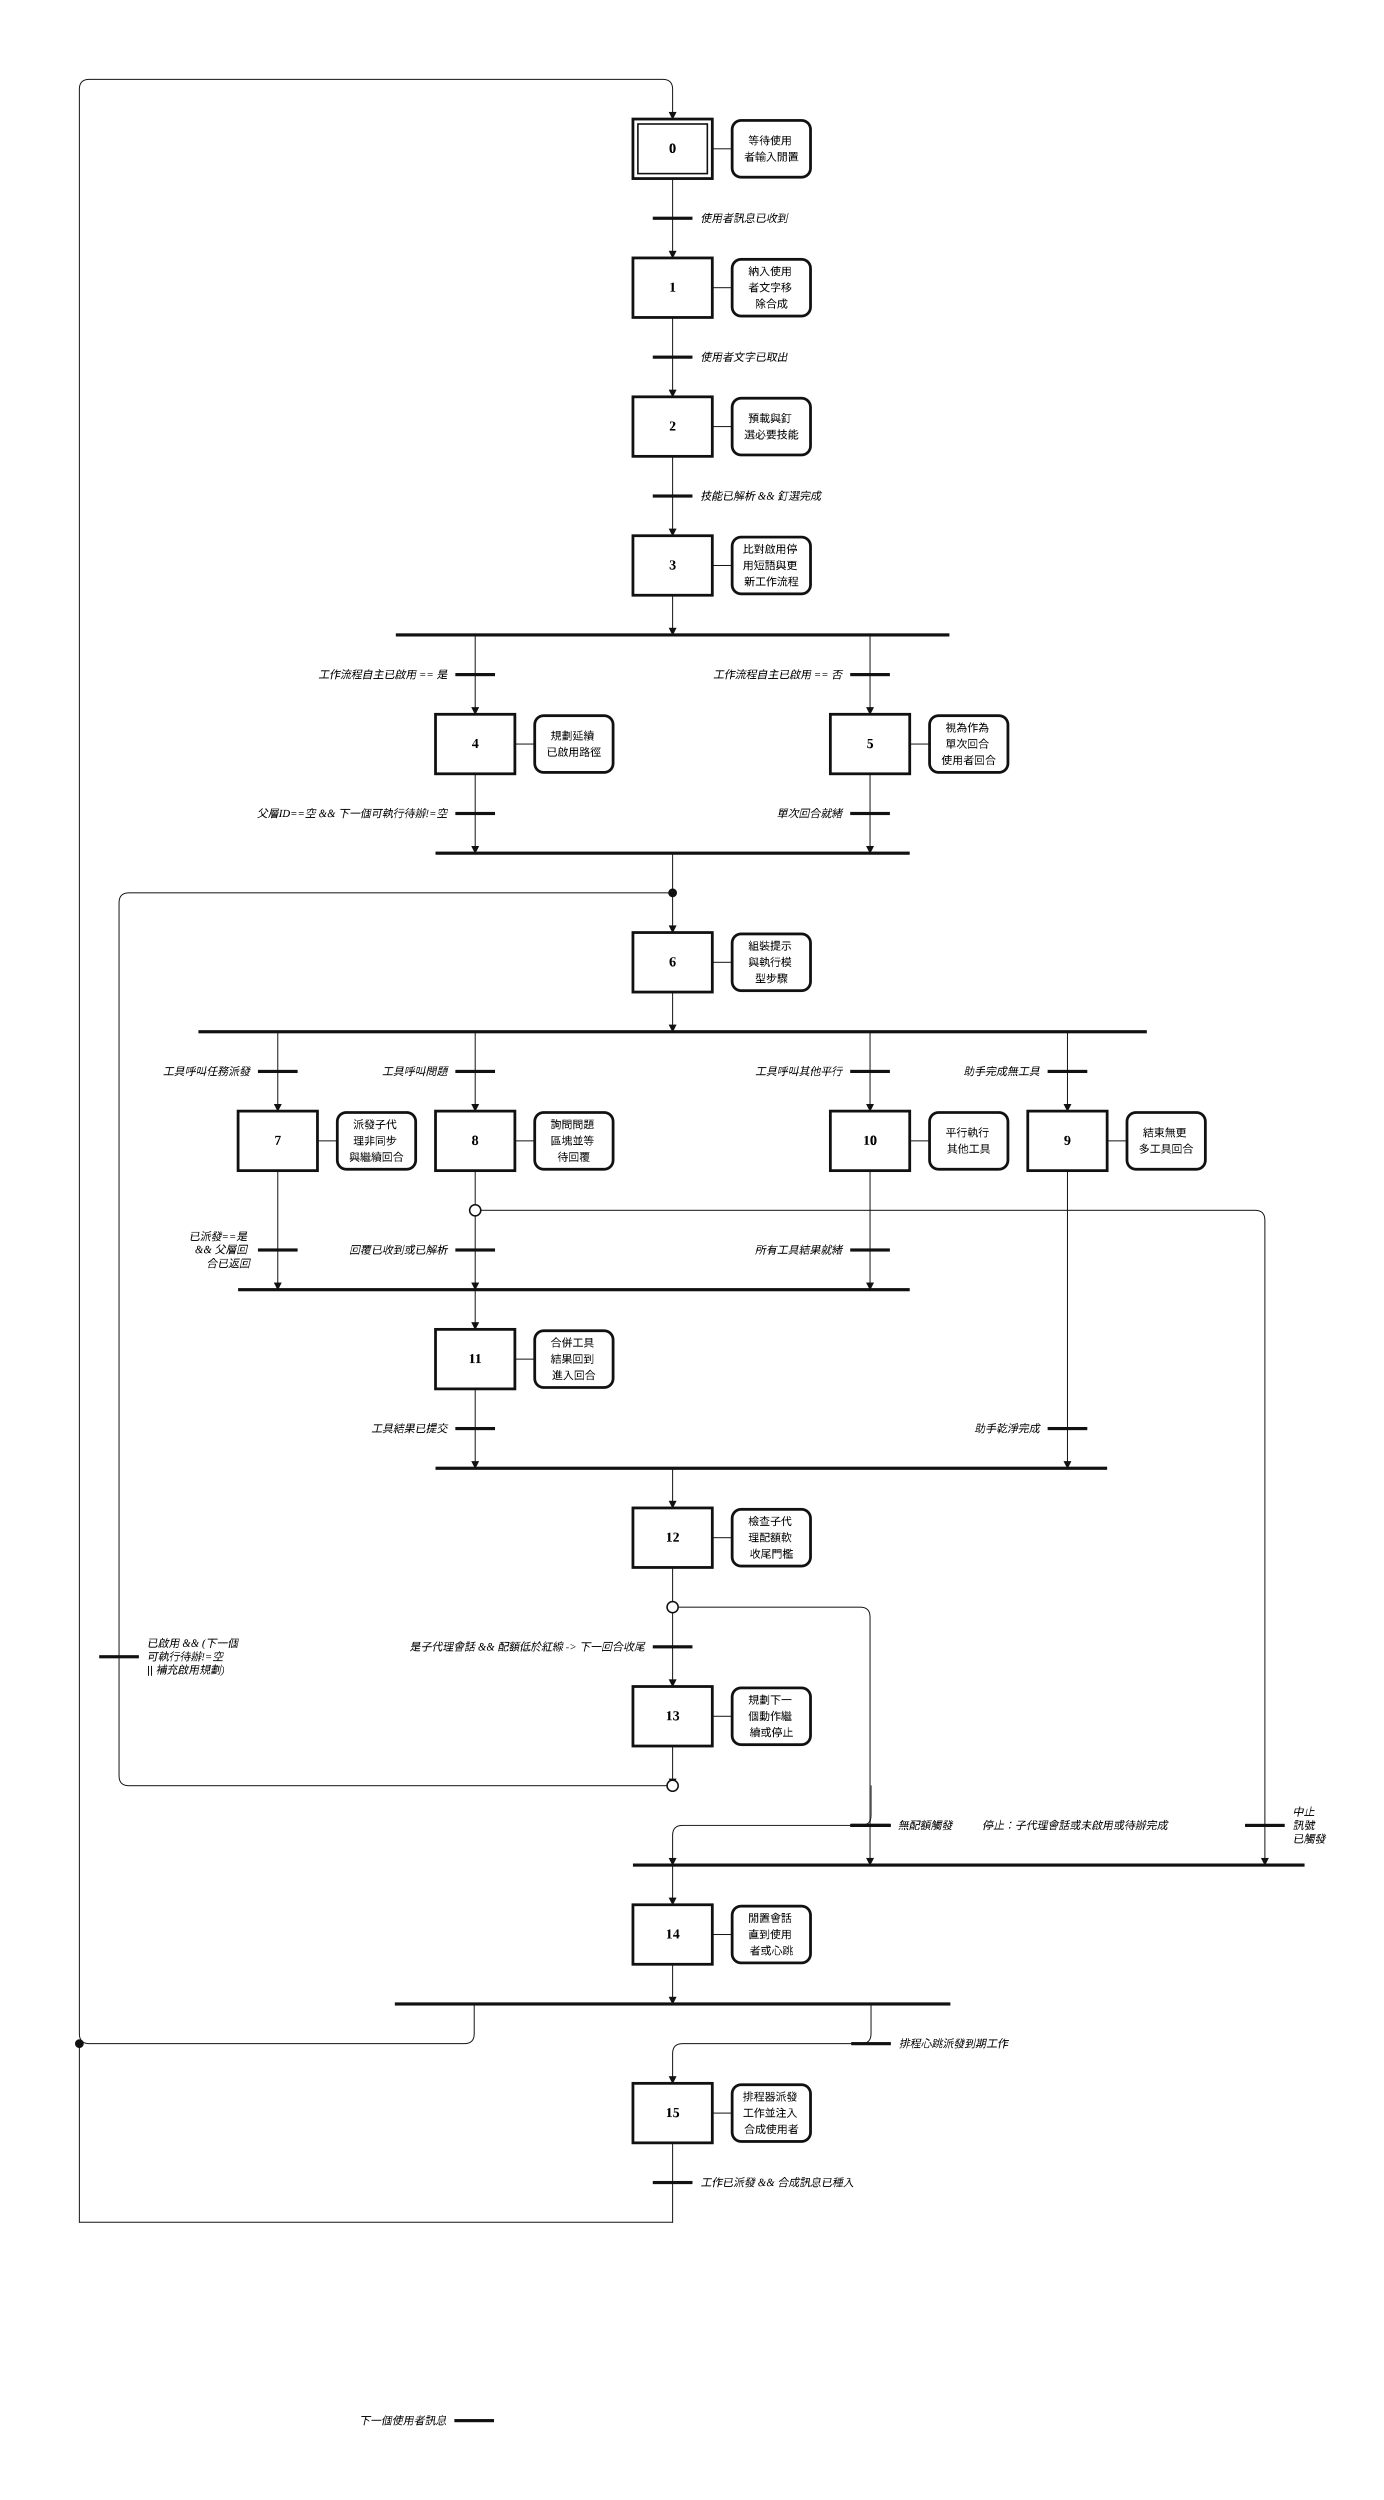
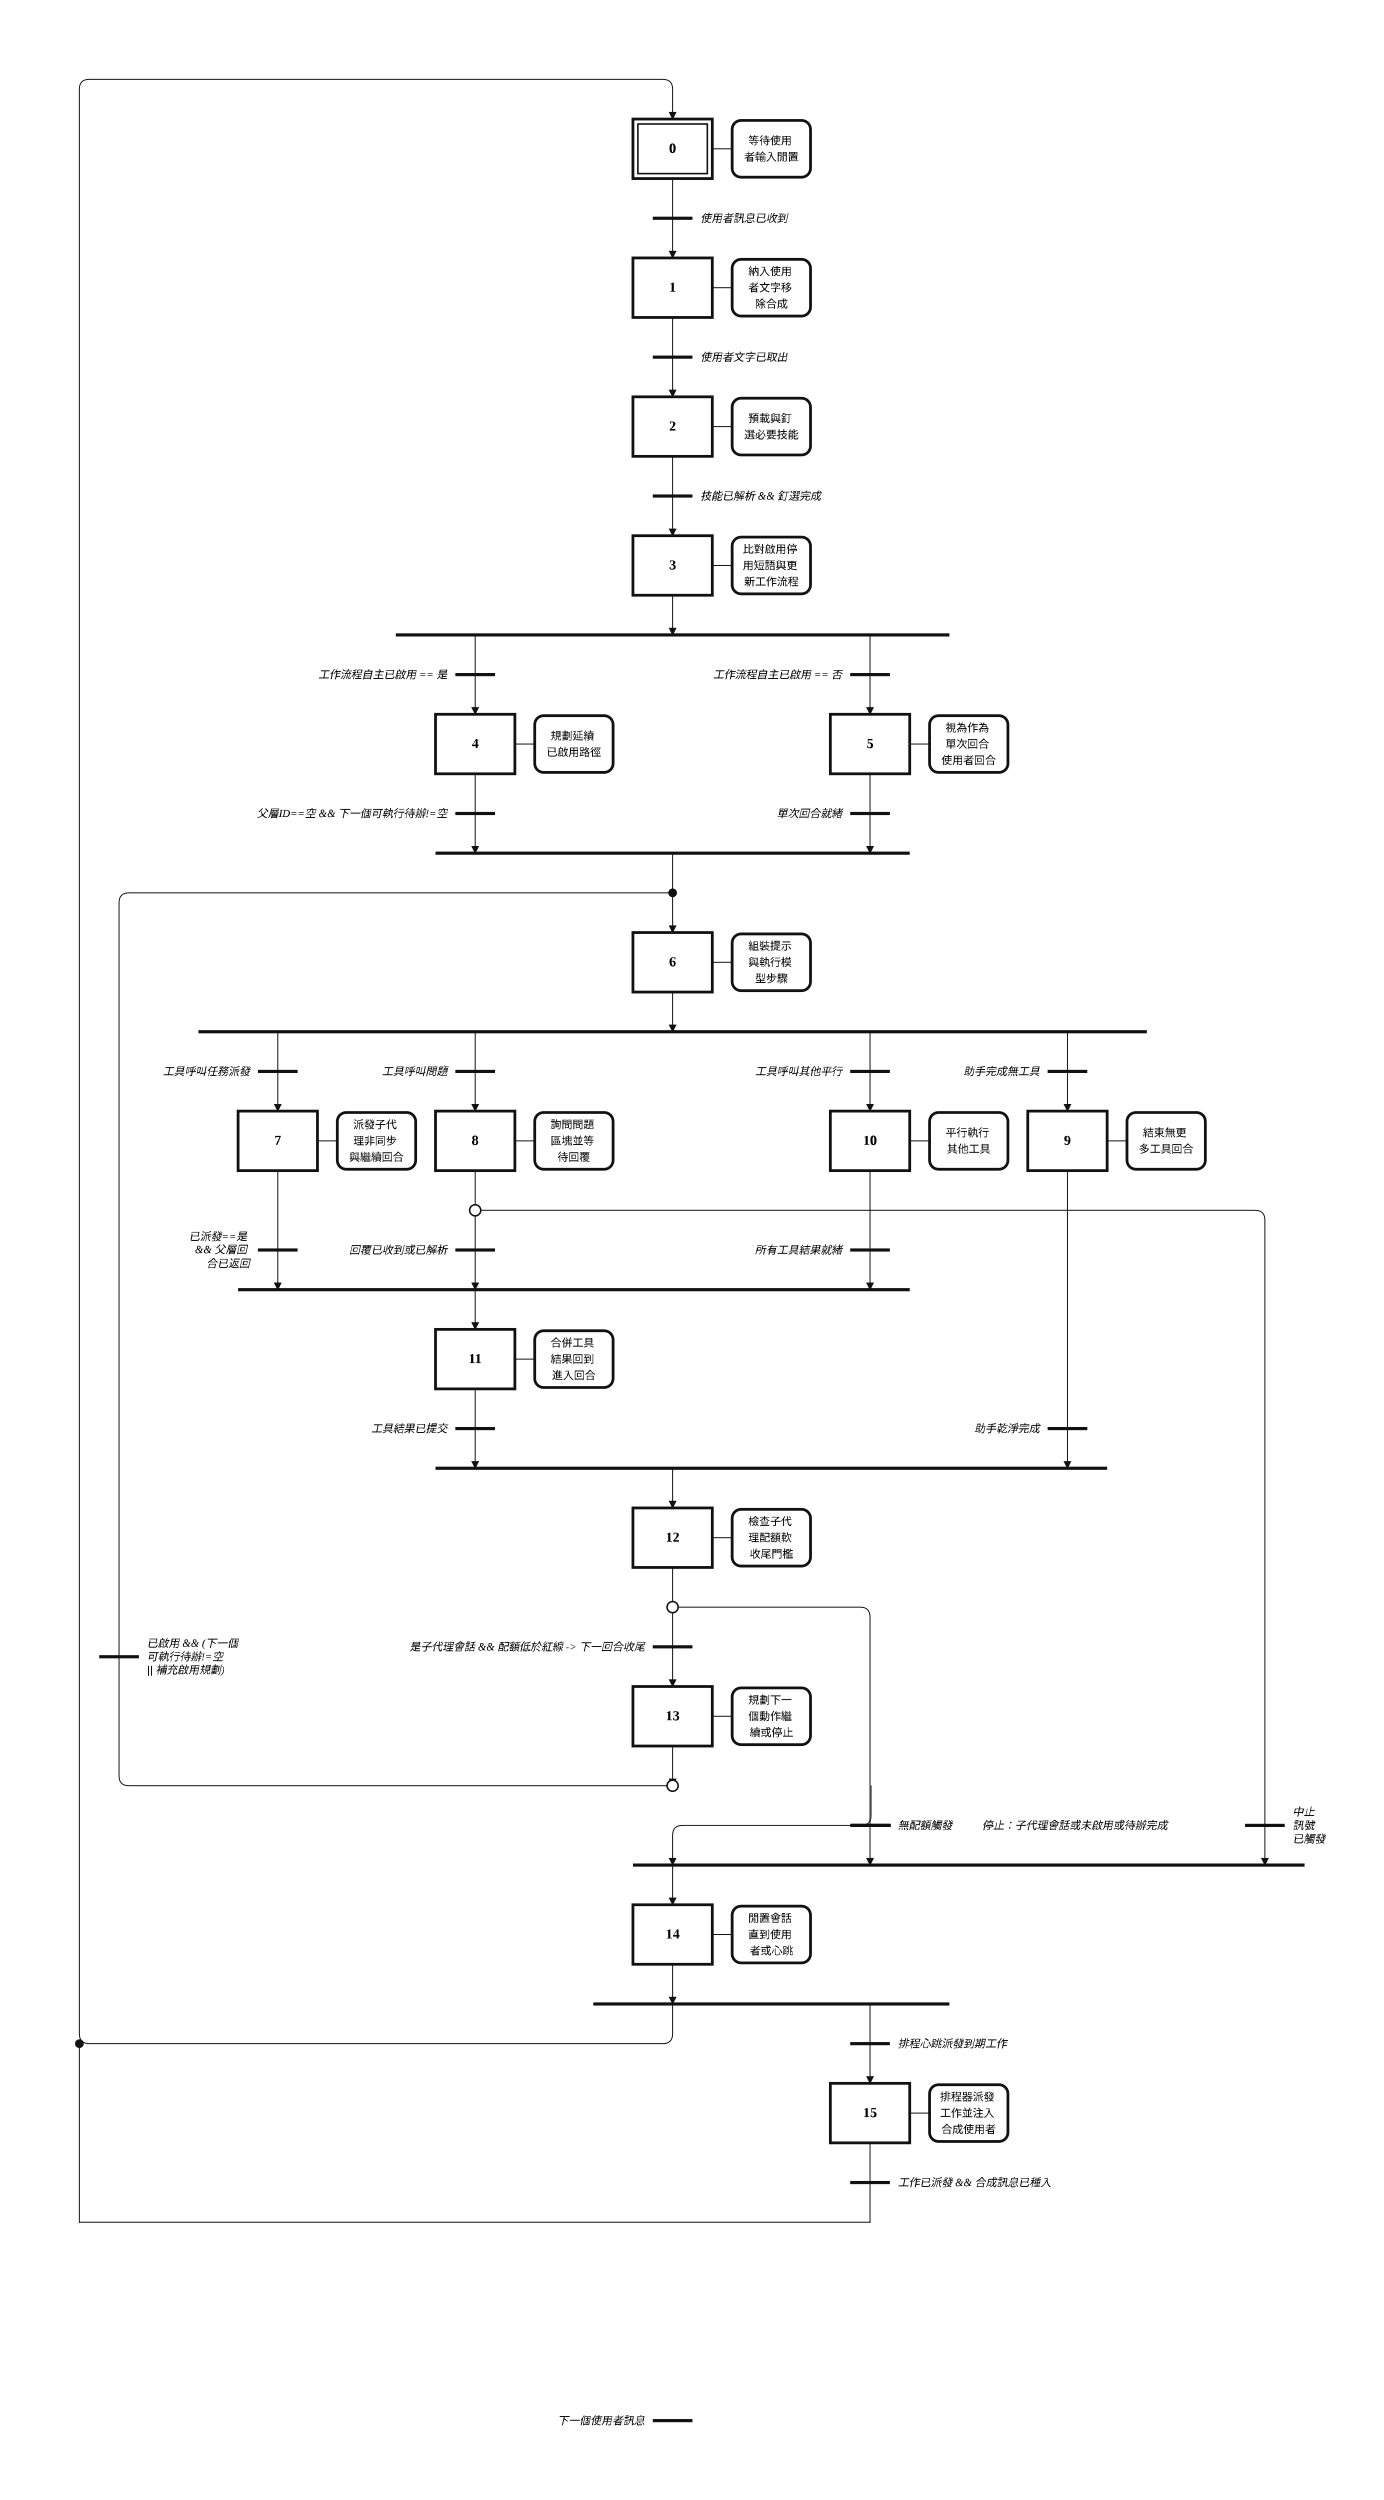
<svg xmlns="http://www.w3.org/2000/svg" width="1395" height="2520" viewBox="-14.00 -2.00 69.75 126.00" role="img">
  <style>
.step{fill:#fff;stroke:#111;stroke-width:.14}.step-inner{fill:none;stroke:#111;stroke-width:.08}
.action{fill:#fff;stroke:#111;stroke-width:.14}.gate{stroke:#111;stroke-width:.16}
.edge{fill:none;stroke:#111;stroke-width:.05;stroke-linecap:round;stroke-linejoin:round}.edge-arrow{marker-end:url(#arrow)}
.flyover-mask{stroke:#fff;stroke-width:.12;stroke-linecap:round}
.flyover{fill:none;stroke:#111;stroke-width:.05;stroke-linecap:round}
.junction{fill:#111;stroke:#111;stroke-width:0}.branch-junction{fill:#fff;stroke:#111;stroke-width:.08}
.assoc{stroke:#111;stroke-width:.05}.label{font:bold .7px 'Times New Roman', 'BiauKai', 'DFKai-SB', serif;text-anchor:middle;dominant-baseline:middle}
.action-label{font:.55px 'Times New Roman', 'BiauKai', 'DFKai-SB', serif;text-anchor:middle;dominant-baseline:middle}.gate-label{font:italic .55px 'Times New Roman', 'BiauKai', 'DFKai-SB', serif;text-anchor:start;dominant-baseline:middle}.gate-label-left{font:italic .55px 'Times New Roman', 'BiauKai', 'DFKai-SB', serif;text-anchor:end;dominant-baseline:middle}
</style>
  <defs>
    <marker id="arrow" markerWidth="0.4" markerHeight="0.4" refX="0.36" refY="0.2" orient="auto" markerUnits="userSpaceOnUse">
      <path d="M 0 0 L 0.4 0.2 L 0 0.4 z" fill="#111" />
    </marker>
  </defs>
  <rect x="-14.00" y="-2.00" width="69.75" height="126.00" fill="white" />
  <path class="edge edge-arrow" d="M 29.90 88.00 L 29.90 89.50 Q 29.90 90.00 29.40 90.00 L 20.40 90.00 Q 19.90 90.00 19.90 90.50 L 19.90 92.00" />
  <path class="edge" d="M 19.90 7.00 L 19.90 9.00" />
  <path class="edge edge-arrow" d="M 19.90 9.00 L 19.90 11.00" />
  <path class="edge" d="M 19.90 14.00 L 19.90 16.00" />
  <path class="edge edge-arrow" d="M 19.90 16.00 L 19.90 18.00" />
  <path class="edge" d="M 19.90 21.00 L 19.90 23.00" />
  <path class="edge edge-arrow" d="M 19.90 23.00 L 19.90 25.00" />
  <path class="edge edge-arrow" d="M 19.90 28.00 L 19.90 30.00" />
  <path class="edge edge-arrow" d="M 9.95 30.00 L 9.95 34.00" />
  <path class="edge edge-arrow" d="M 29.85 30.00 L 29.85 34.00" />
  <path class="edge edge-arrow" d="M 9.95 37.00 L 9.95 41.00" />
  <path class="edge edge-arrow" d="M 19.90 41.00 L 19.90 45.00" />
  <path class="edge edge-arrow" d="M 29.85 37.00 L 29.85 41.00" />
  <path class="edge edge-arrow" d="M 19.90 48.00 L 19.90 50.00" />
  <path class="edge edge-arrow" d="M 0.00 50.00 L 0.00 54.00" />
  <path class="edge edge-arrow" d="M 9.95 50.00 L 9.95 54.00" />
  <path class="edge edge-arrow" d="M 39.80 50.00 L 39.80 54.00" />
  <path class="edge edge-arrow" d="M 29.85 50.00 L 29.85 54.00" />
  <path class="edge edge-arrow" d="M 0.00 57.00 L 0.00 63.00" />
  <path class="edge edge-arrow" d="M 9.95 63.00 L 9.95 65.00" />
  <path class="edge" d="M 9.95 57.00 L 9.95 59.00" />
  <path class="edge edge-arrow" d="M 9.95 59.00 L 9.95 63.00" />
  <path class="edge edge-arrow" d="M 9.95 59.00 L 49.25 59.00 Q 49.75 59.00 49.75 59.50 L 49.75 92.00" />
  <path class="edge edge-arrow" d="M 19.90 92.00 L 19.90 94.00" />
  <path class="edge edge-arrow" d="M 39.80 57.00 L 39.80 72.00" />
  <path class="edge edge-arrow" d="M 19.90 72.00 L 19.90 74.00" />
  <path class="edge edge-arrow" d="M 29.85 57.00 L 29.85 63.00" />
  <path class="edge edge-arrow" d="M 9.95 68.00 L 9.95 72.00" />
  <path class="edge" d="M 19.90 77.00 L 19.90 79.00" />
  <path class="edge" d="M 19.90 79.00 L 19.90 81.00" />
  <path class="edge edge-arrow" d="M 19.90 81.00 L 19.90 83.00" />
  <path class="edge edge-arrow" d="M 19.90 79.00 L 29.35 79.00 Q 29.85 79.00 29.85 79.50 L 29.85 92.00" />
  <path class="edge edge-arrow" d="M 19.90 86.00 L 19.90 88.00" />
  <path class="edge" d="M 19.90 88.00 L -7.50 88.00 Q -8.00 88.00 -8.00 87.50 L -8.00 43.50 Q -8.00 43.00 -7.50 43.00 L 19.90 43.00" />
  <path class="edge edge-arrow" d="M 19.90 97.00 L 19.90 99.00" />
-   <path class="edge edge-arrow" d="M 9.90 99.00 L 9.90 100.50 Q 9.90 101.00 9.40 101.00 L -9.50 101.00 Q -10.00 101.00 -10.00 100.50 L -10.00 2.50 Q -10.00 2.00 -9.50 2.00 L 19.40 2.00 Q 19.90 2.00 19.90 2.50 L 19.90 4.00" />
-   <path class="edge edge-arrow" d="M 29.90 99.00 L 29.90 100.50 Q 29.90 101.00 29.40 101.00 L 20.40 101.00 Q 19.90 101.00 19.90 101.50 L 19.90 103.00" />
-   <path class="edge" d="M 19.90 106.00 L 19.90 108.00" />
-   <path class="edge" d="M 19.90 108.00 L 19.90 110.00" />
-   <path class="edge" d="M 19.90 110.00 L -10.00 110.00" />
+   <path class="edge edge-arrow" d="M 19.90 99.00 L 19.90 100.50 Q 19.90 101.00 19.40 101.00 L -9.50 101.00 Q -10.00 101.00 -10.00 100.50 L -10.00 2.50 Q -10.00 2.00 -9.50 2.00 L 19.40 2.00 Q 19.90 2.00 19.90 2.50 L 19.90 4.00" />
+   <path class="edge edge-arrow" d="M 29.85 99.00 L 29.85 103.00" />
+   <path class="edge" d="M 29.85 106.00 L 29.85 108.00" />
+   <path class="edge" d="M 29.85 108.00 L 29.85 110.00" />
+   <path class="edge" d="M 29.85 110.00 L -10.00 110.00" />
  <path class="edge" d="M -10.00 110.00 L -10.00 101.00" />
  <rect class="step" x="17.90" y="4.00" width="4.00" height="3.00" />
  <rect class="step-inner" x="18.15" y="4.25" width="3.50" height="2.50" />
  <text class="label" x="19.90" y="5.50">0</text>
  <rect class="step" x="17.90" y="11.00" width="4.00" height="3.00" />
  <text class="label" x="19.90" y="12.50">1</text>
  <rect class="step" x="17.90" y="18.00" width="4.00" height="3.00" />
  <text class="label" x="19.90" y="19.50">2</text>
  <rect class="step" x="17.90" y="25.00" width="4.00" height="3.00" />
  <text class="label" x="19.90" y="26.50">3</text>
  <rect class="step" x="7.95" y="34.00" width="4.00" height="3.00" />
  <text class="label" x="9.95" y="35.50">4</text>
  <rect class="step" x="27.85" y="34.00" width="4.00" height="3.00" />
  <text class="label" x="29.85" y="35.50">5</text>
  <rect class="step" x="17.90" y="45.00" width="4.00" height="3.00" />
  <text class="label" x="19.90" y="46.50">6</text>
  <rect class="step" x="-2.00" y="54.00" width="4.00" height="3.00" />
  <text class="label" x="0.00" y="55.50">7</text>
  <rect class="step" x="7.95" y="54.00" width="4.00" height="3.00" />
  <text class="label" x="9.95" y="55.50">8</text>
  <rect class="step" x="37.80" y="54.00" width="4.00" height="3.00" />
  <text class="label" x="39.80" y="55.50">9</text>
  <rect class="step" x="27.85" y="54.00" width="4.00" height="3.00" />
  <text class="label" x="29.85" y="55.50">10</text>
  <rect class="step" x="7.95" y="65.00" width="4.00" height="3.00" />
  <text class="label" x="9.95" y="66.50">11</text>
  <rect class="step" x="17.90" y="74.00" width="4.00" height="3.00" />
  <text class="label" x="19.90" y="75.50">12</text>
  <rect class="step" x="17.90" y="83.00" width="4.00" height="3.00" />
  <text class="label" x="19.90" y="84.50">13</text>
  <rect class="step" x="17.90" y="94.00" width="4.00" height="3.00" />
  <text class="label" x="19.90" y="95.50">14</text>
-   <rect class="step" x="17.90" y="103.00" width="4.00" height="3.00" />
-   <text class="label" x="19.90" y="104.50">15</text>
+   <rect class="step" x="27.85" y="103.00" width="4.00" height="3.00" />
+   <text class="label" x="29.85" y="104.50">15</text>
  <line class="assoc" x1="21.90" y1="5.50" x2="22.90" y2="5.50" />
  <rect class="action" x="22.90" y="4.07" width="3.95" height="2.86" rx="0.45" ry="0.45" />
  <text class="action-label" x="24.88" y="5.09">
    <tspan x="24.88" dy="0">等待使用</tspan>
    <tspan x="24.88" dy="0.82">者輸入閒置</tspan>
  </text>
  <line class="assoc" x1="21.90" y1="12.50" x2="22.90" y2="12.50" />
  <rect class="action" x="22.90" y="11.07" width="3.95" height="2.86" rx="0.45" ry="0.45" />
  <text class="action-label" x="24.88" y="11.68">
    <tspan x="24.88" dy="0">納入使用</tspan>
    <tspan x="24.88" dy="0.82">者文字移</tspan>
    <tspan x="24.88" dy="0.82">除合成</tspan>
  </text>
  <line class="assoc" x1="21.90" y1="19.50" x2="22.90" y2="19.50" />
  <rect class="action" x="22.90" y="18.07" width="3.95" height="2.86" rx="0.45" ry="0.45" />
  <text class="action-label" x="24.88" y="19.09">
    <tspan x="24.88" dy="0">預載與釘</tspan>
    <tspan x="24.88" dy="0.82">選必要技能</tspan>
  </text>
  <line class="assoc" x1="21.90" y1="26.50" x2="22.90" y2="26.50" />
  <rect class="action" x="22.90" y="25.07" width="3.95" height="2.86" rx="0.45" ry="0.45" />
  <text class="action-label" x="24.88" y="25.68">
    <tspan x="24.88" dy="0">比對啟用停</tspan>
    <tspan x="24.88" dy="0.82">用短語與更</tspan>
    <tspan x="24.88" dy="0.82">新工作流程</tspan>
  </text>
  <line class="assoc" x1="11.95" y1="35.50" x2="12.95" y2="35.50" />
  <rect class="action" x="12.95" y="34.07" width="3.95" height="2.86" rx="0.45" ry="0.45" />
  <text class="action-label" x="14.92" y="35.09">
    <tspan x="14.92" dy="0">規劃延續</tspan>
    <tspan x="14.92" dy="0.82">已啟用路徑</tspan>
  </text>
  <line class="assoc" x1="31.85" y1="35.50" x2="32.85" y2="35.50" />
  <rect class="action" x="32.85" y="34.07" width="3.95" height="2.86" rx="0.45" ry="0.45" />
  <text class="action-label" x="34.82" y="34.68">
    <tspan x="34.82" dy="0">視為作為</tspan>
    <tspan x="34.82" dy="0.82">單次回合</tspan>
    <tspan x="34.82" dy="0.82">使用者回合</tspan>
  </text>
  <line class="assoc" x1="21.90" y1="46.50" x2="22.90" y2="46.50" />
  <rect class="action" x="22.90" y="45.07" width="3.95" height="2.86" rx="0.45" ry="0.45" />
  <text class="action-label" x="24.88" y="45.68">
    <tspan x="24.88" dy="0">組裝提示</tspan>
    <tspan x="24.88" dy="0.82">與執行模</tspan>
    <tspan x="24.88" dy="0.82">型步驟</tspan>
  </text>
  <line class="assoc" x1="2.00" y1="55.50" x2="3.00" y2="55.50" />
  <rect class="action" x="3.00" y="54.07" width="3.95" height="2.86" rx="0.45" ry="0.45" />
  <text class="action-label" x="4.97" y="54.68">
    <tspan x="4.97" dy="0">派發子代</tspan>
    <tspan x="4.97" dy="0.82">理非同步</tspan>
    <tspan x="4.97" dy="0.82">與繼續回合</tspan>
  </text>
  <line class="assoc" x1="11.95" y1="55.50" x2="12.95" y2="55.50" />
  <rect class="action" x="12.95" y="54.07" width="3.95" height="2.86" rx="0.45" ry="0.45" />
  <text class="action-label" x="14.92" y="54.68">
    <tspan x="14.92" dy="0">詢問問題</tspan>
    <tspan x="14.92" dy="0.82">區塊並等</tspan>
    <tspan x="14.92" dy="0.82">待回覆</tspan>
  </text>
  <line class="assoc" x1="41.80" y1="55.50" x2="42.80" y2="55.50" />
  <rect class="action" x="42.80" y="54.07" width="3.95" height="2.86" rx="0.45" ry="0.45" />
  <text class="action-label" x="44.77" y="55.09">
    <tspan x="44.77" dy="0">結束無更</tspan>
    <tspan x="44.77" dy="0.82">多工具回合</tspan>
  </text>
  <line class="assoc" x1="31.85" y1="55.50" x2="32.85" y2="55.50" />
  <rect class="action" x="32.85" y="54.07" width="3.95" height="2.86" rx="0.45" ry="0.45" />
  <text class="action-label" x="34.82" y="55.09">
    <tspan x="34.82" dy="0">平行執行</tspan>
    <tspan x="34.82" dy="0.82">其他工具</tspan>
  </text>
  <line class="assoc" x1="11.95" y1="66.50" x2="12.95" y2="66.50" />
  <rect class="action" x="12.95" y="65.07" width="3.95" height="2.86" rx="0.45" ry="0.45" />
  <text class="action-label" x="14.92" y="65.68">
    <tspan x="14.92" dy="0">合併工具</tspan>
    <tspan x="14.92" dy="0.82">結果回到</tspan>
    <tspan x="14.92" dy="0.82">進入回合</tspan>
  </text>
  <line class="assoc" x1="21.90" y1="75.50" x2="22.90" y2="75.50" />
  <rect class="action" x="22.90" y="74.07" width="3.95" height="2.86" rx="0.45" ry="0.45" />
  <text class="action-label" x="24.88" y="74.68">
    <tspan x="24.88" dy="0">檢查子代</tspan>
    <tspan x="24.88" dy="0.82">理配額軟</tspan>
    <tspan x="24.88" dy="0.82">收尾門檻</tspan>
  </text>
  <line class="assoc" x1="21.90" y1="84.50" x2="22.90" y2="84.50" />
  <rect class="action" x="22.90" y="83.07" width="3.95" height="2.86" rx="0.45" ry="0.45" />
  <text class="action-label" x="24.88" y="83.68">
    <tspan x="24.88" dy="0">規劃下一</tspan>
    <tspan x="24.88" dy="0.82">個動作繼</tspan>
    <tspan x="24.88" dy="0.82">續或停止</tspan>
  </text>
  <line class="assoc" x1="21.90" y1="95.50" x2="22.90" y2="95.50" />
  <rect class="action" x="22.90" y="94.07" width="3.95" height="2.86" rx="0.45" ry="0.45" />
  <text class="action-label" x="24.88" y="94.68">
    <tspan x="24.88" dy="0">閒置會話</tspan>
    <tspan x="24.88" dy="0.82">直到使用</tspan>
    <tspan x="24.88" dy="0.82">者或心跳</tspan>
  </text>
-   <line class="assoc" x1="21.90" y1="104.50" x2="22.90" y2="104.50" />
-   <rect class="action" x="22.90" y="103.07" width="3.95" height="2.86" rx="0.45" ry="0.45" />
-   <text class="action-label" x="24.88" y="103.68">
-     <tspan x="24.88" dy="0">排程器派發</tspan>
-     <tspan x="24.88" dy="0.82">工作並注入</tspan>
-     <tspan x="24.88" dy="0.82">合成使用者</tspan>
+   <line class="assoc" x1="31.85" y1="104.50" x2="32.85" y2="104.50" />
+   <rect class="action" x="32.85" y="103.07" width="3.95" height="2.86" rx="0.45" ry="0.45" />
+   <text class="action-label" x="34.82" y="103.68">
+     <tspan x="34.82" dy="0">排程器派發</tspan>
+     <tspan x="34.82" dy="0.82">工作並注入</tspan>
+     <tspan x="34.82" dy="0.82">合成使用者</tspan>
  </text>
  <line class="gate" x1="18.90" y1="9.00" x2="20.90" y2="9.00" />
  <text class="gate-label" x="21.30" y="9.00">
    <tspan x="21.30" dy="0">使用者訊息已收到</tspan>
  </text>
  <line class="gate" x1="18.90" y1="16.00" x2="20.90" y2="16.00" />
  <text class="gate-label" x="21.30" y="16.00">
    <tspan x="21.30" dy="0">使用者文字已取出</tspan>
  </text>
  <line class="gate" x1="18.90" y1="23.00" x2="20.90" y2="23.00" />
  <text class="gate-label" x="21.30" y="23.00">
    <tspan x="21.30" dy="0">技能已解析 &amp;&amp; 釘選完成</tspan>
  </text>
  <line class="gate" x1="5.95" y1="30.00" x2="33.85" y2="30.00" />
  <line class="gate" x1="7.95" y1="41.00" x2="31.85" y2="41.00" />
  <line class="gate" x1="-4.00" y1="50.00" x2="43.80" y2="50.00" />
  <line class="gate" x1="-2.00" y1="63.00" x2="31.85" y2="63.00" />
  <line class="gate" x1="17.90" y1="92.00" x2="51.75" y2="92.00" />
  <line class="gate" x1="7.95" y1="72.00" x2="41.80" y2="72.00" />
  <line class="gate" x1="18.90" y1="81.00" x2="20.90" y2="81.00" />
  <text class="gate-label-left" x="18.50" y="81.00">
    <tspan x="18.50" dy="0">是子代理會話 &amp;&amp; 配額低於紅線 -&gt; 下一回合收尾</tspan>
  </text>
  <circle class="branch-junction" cx="19.90" cy="88.00" r="0.28" />
-   <line class="gate" x1="5.90" y1="99.00" x2="33.90" y2="99.00" />
-   <line class="gate" x1="18.90" y1="108.00" x2="20.90" y2="108.00" />
-   <text class="gate-label" x="21.30" y="108.00">
-     <tspan x="21.30" dy="0">工作已派發 &amp;&amp; 合成訊息已種入</tspan>
+   <line class="gate" x1="15.90" y1="99.00" x2="33.85" y2="99.00" />
+   <line class="gate" x1="28.85" y1="108.00" x2="30.85" y2="108.00" />
+   <text class="gate-label" x="31.25" y="108.00">
+     <tspan x="31.25" dy="0">工作已派發 &amp;&amp; 合成訊息已種入</tspan>
  </text>
  <line class="gate" x1="8.95" y1="32.00" x2="10.95" y2="32.00" />
  <text class="gate-label-left" x="8.55" y="32.00">
    <tspan x="8.55" dy="0">工作流程自主已啟用 == 是</tspan>
  </text>
  <line class="gate" x1="28.85" y1="32.00" x2="30.85" y2="32.00" />
  <text class="gate-label-left" x="28.45" y="32.00">
    <tspan x="28.45" dy="0">工作流程自主已啟用 == 否</tspan>
  </text>
  <line class="gate" x1="8.95" y1="39.00" x2="10.95" y2="39.00" />
  <text class="gate-label-left" x="8.55" y="39.00">
    <tspan x="8.55" dy="0">父層ID==空 &amp;&amp; 下一個可執行待辦!=空</tspan>
  </text>
  <line class="gate" x1="28.85" y1="39.00" x2="30.85" y2="39.00" />
  <text class="gate-label-left" x="28.45" y="39.00">
    <tspan x="28.45" dy="0">單次回合就緒</tspan>
  </text>
  <line class="gate" x1="-1.00" y1="52.00" x2="1.00" y2="52.00" />
  <text class="gate-label-left" x="-1.40" y="52.00">
    <tspan x="-1.40" dy="0">工具呼叫任務派發</tspan>
  </text>
  <line class="gate" x1="8.95" y1="52.00" x2="10.95" y2="52.00" />
  <text class="gate-label-left" x="8.55" y="52.00">
    <tspan x="8.55" dy="0">工具呼叫問題</tspan>
  </text>
  <line class="gate" x1="38.80" y1="52.00" x2="40.80" y2="52.00" />
  <text class="gate-label-left" x="38.40" y="52.00">
    <tspan x="38.40" dy="0">助手完成無工具</tspan>
  </text>
  <line class="gate" x1="28.85" y1="52.00" x2="30.85" y2="52.00" />
  <text class="gate-label-left" x="28.45" y="52.00">
    <tspan x="28.45" dy="0">工具呼叫其他平行</tspan>
  </text>
  <line class="gate" x1="-1.00" y1="61.00" x2="1.00" y2="61.00" />
  <text class="gate-label-left" x="-1.40" y="60.32">
    <tspan x="-1.40" dy="0">已派發==是</tspan>
    <tspan x="-1.40" dy="0.68">&amp;&amp; 父層回</tspan>
    <tspan x="-1.40" dy="0.68">合已返回</tspan>
  </text>
  <line class="gate" x1="8.95" y1="61.00" x2="10.95" y2="61.00" />
  <text class="gate-label-left" x="8.55" y="61.00">
    <tspan x="8.55" dy="0">回覆已收到或已解析</tspan>
  </text>
  <line class="gate" x1="48.75" y1="90.00" x2="50.75" y2="90.00" />
  <text class="gate-label" x="51.15" y="89.32">
    <tspan x="51.15" dy="0">中止</tspan>
    <tspan x="51.15" dy="0.68">訊號</tspan>
    <tspan x="51.15" dy="0.68">已觸發</tspan>
  </text>
  <line class="gate" x1="38.80" y1="70.00" x2="40.80" y2="70.00" />
  <text class="gate-label-left" x="38.40" y="70.00">
    <tspan x="38.40" dy="0">助手乾淨完成</tspan>
  </text>
  <line class="gate" x1="28.85" y1="61.00" x2="30.85" y2="61.00" />
  <text class="gate-label-left" x="28.45" y="61.00">
    <tspan x="28.45" dy="0">所有工具結果就緒</tspan>
  </text>
  <line class="gate" x1="8.95" y1="70.00" x2="10.95" y2="70.00" />
  <text class="gate-label-left" x="8.55" y="70.00">
    <tspan x="8.55" dy="0">工具結果已提交</tspan>
  </text>
  <line class="gate" x1="28.85" y1="90.00" x2="30.85" y2="90.00" />
  <text class="gate-label" x="31.25" y="90.00">
    <tspan x="31.25" dy="0">無配額觸發</tspan>
  </text>
  <line class="gate" x1="-9.00" y1="81.50" x2="-7.00" y2="81.50" />
  <text class="gate-label" x="-6.60" y="80.82">
    <tspan x="-6.60" dy="0">已啟用 &amp;&amp; (下一個</tspan>
    <tspan x="-6.60" dy="0.68">可執行待辦!=空</tspan>
    <tspan x="-6.60" dy="0.68">|| 補充啟用規劃)</tspan>
  </text>
  <line class="gate" x1="28.90" y1="90.00" x2="30.90" y2="90.00" />
  <text class="gate-label" x="35.50" y="90.00">
    <tspan x="35.50" dy="0">停止：子代理會話或未啟用或待辦完成</tspan>
  </text>
-   <line class="gate" x1="8.90" y1="120.00" x2="10.90" y2="120.00" />
-   <text class="gate-label-left" x="8.50" y="120.00">
-     <tspan x="8.50" dy="0">下一個使用者訊息</tspan>
-   </text>
-   <line class="gate" x1="28.90" y1="101.00" x2="30.90" y2="101.00" />
-   <text class="gate-label" x="31.30" y="101.00">
-     <tspan x="31.30" dy="0">排程心跳派發到期工作</tspan>
+   <line class="gate" x1="18.90" y1="120.00" x2="20.90" y2="120.00" />
+   <text class="gate-label-left" x="18.50" y="120.00">
+     <tspan x="18.50" dy="0">下一個使用者訊息</tspan>
+   </text>
+   <line class="gate" x1="28.85" y1="101.00" x2="30.85" y2="101.00" />
+   <text class="gate-label" x="31.25" y="101.00">
+     <tspan x="31.25" dy="0">排程心跳派發到期工作</tspan>
  </text>
  <circle class="junction" cx="19.90" cy="43.00" r="0.22" />
  <circle class="junction" cx="-10.00" cy="101.00" r="0.22" />
  <circle class="branch-junction" cx="9.95" cy="59.00" r="0.28" />
  <circle class="branch-junction" cx="19.90" cy="79.00" r="0.28" />
</svg>
